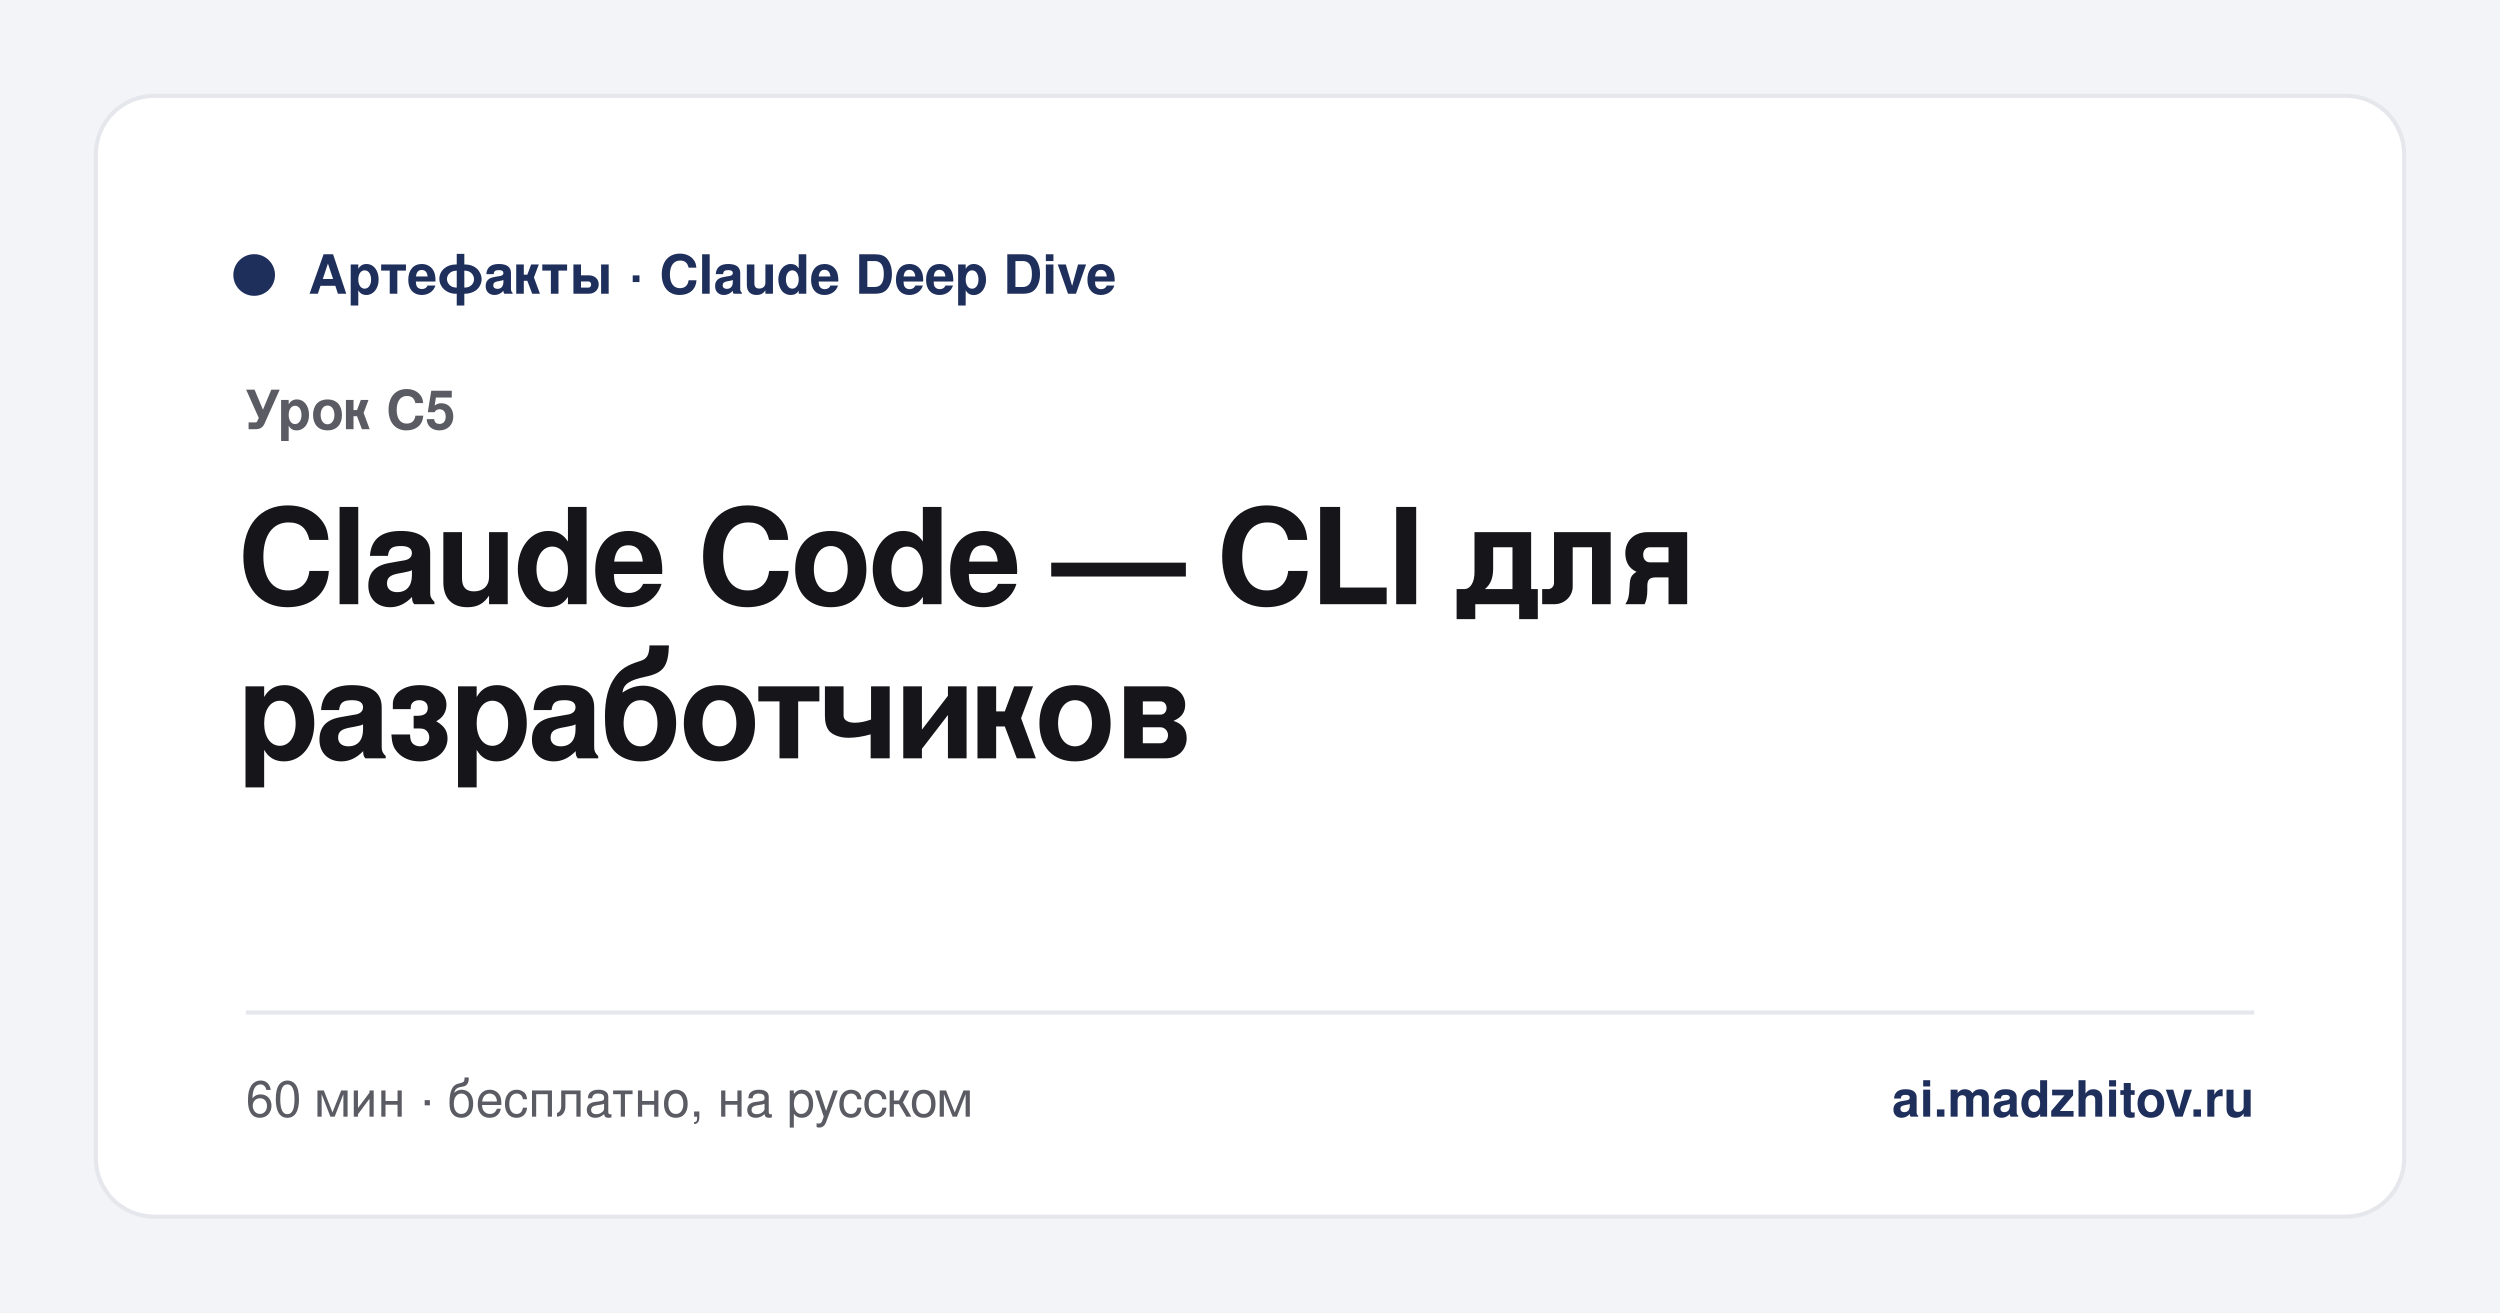
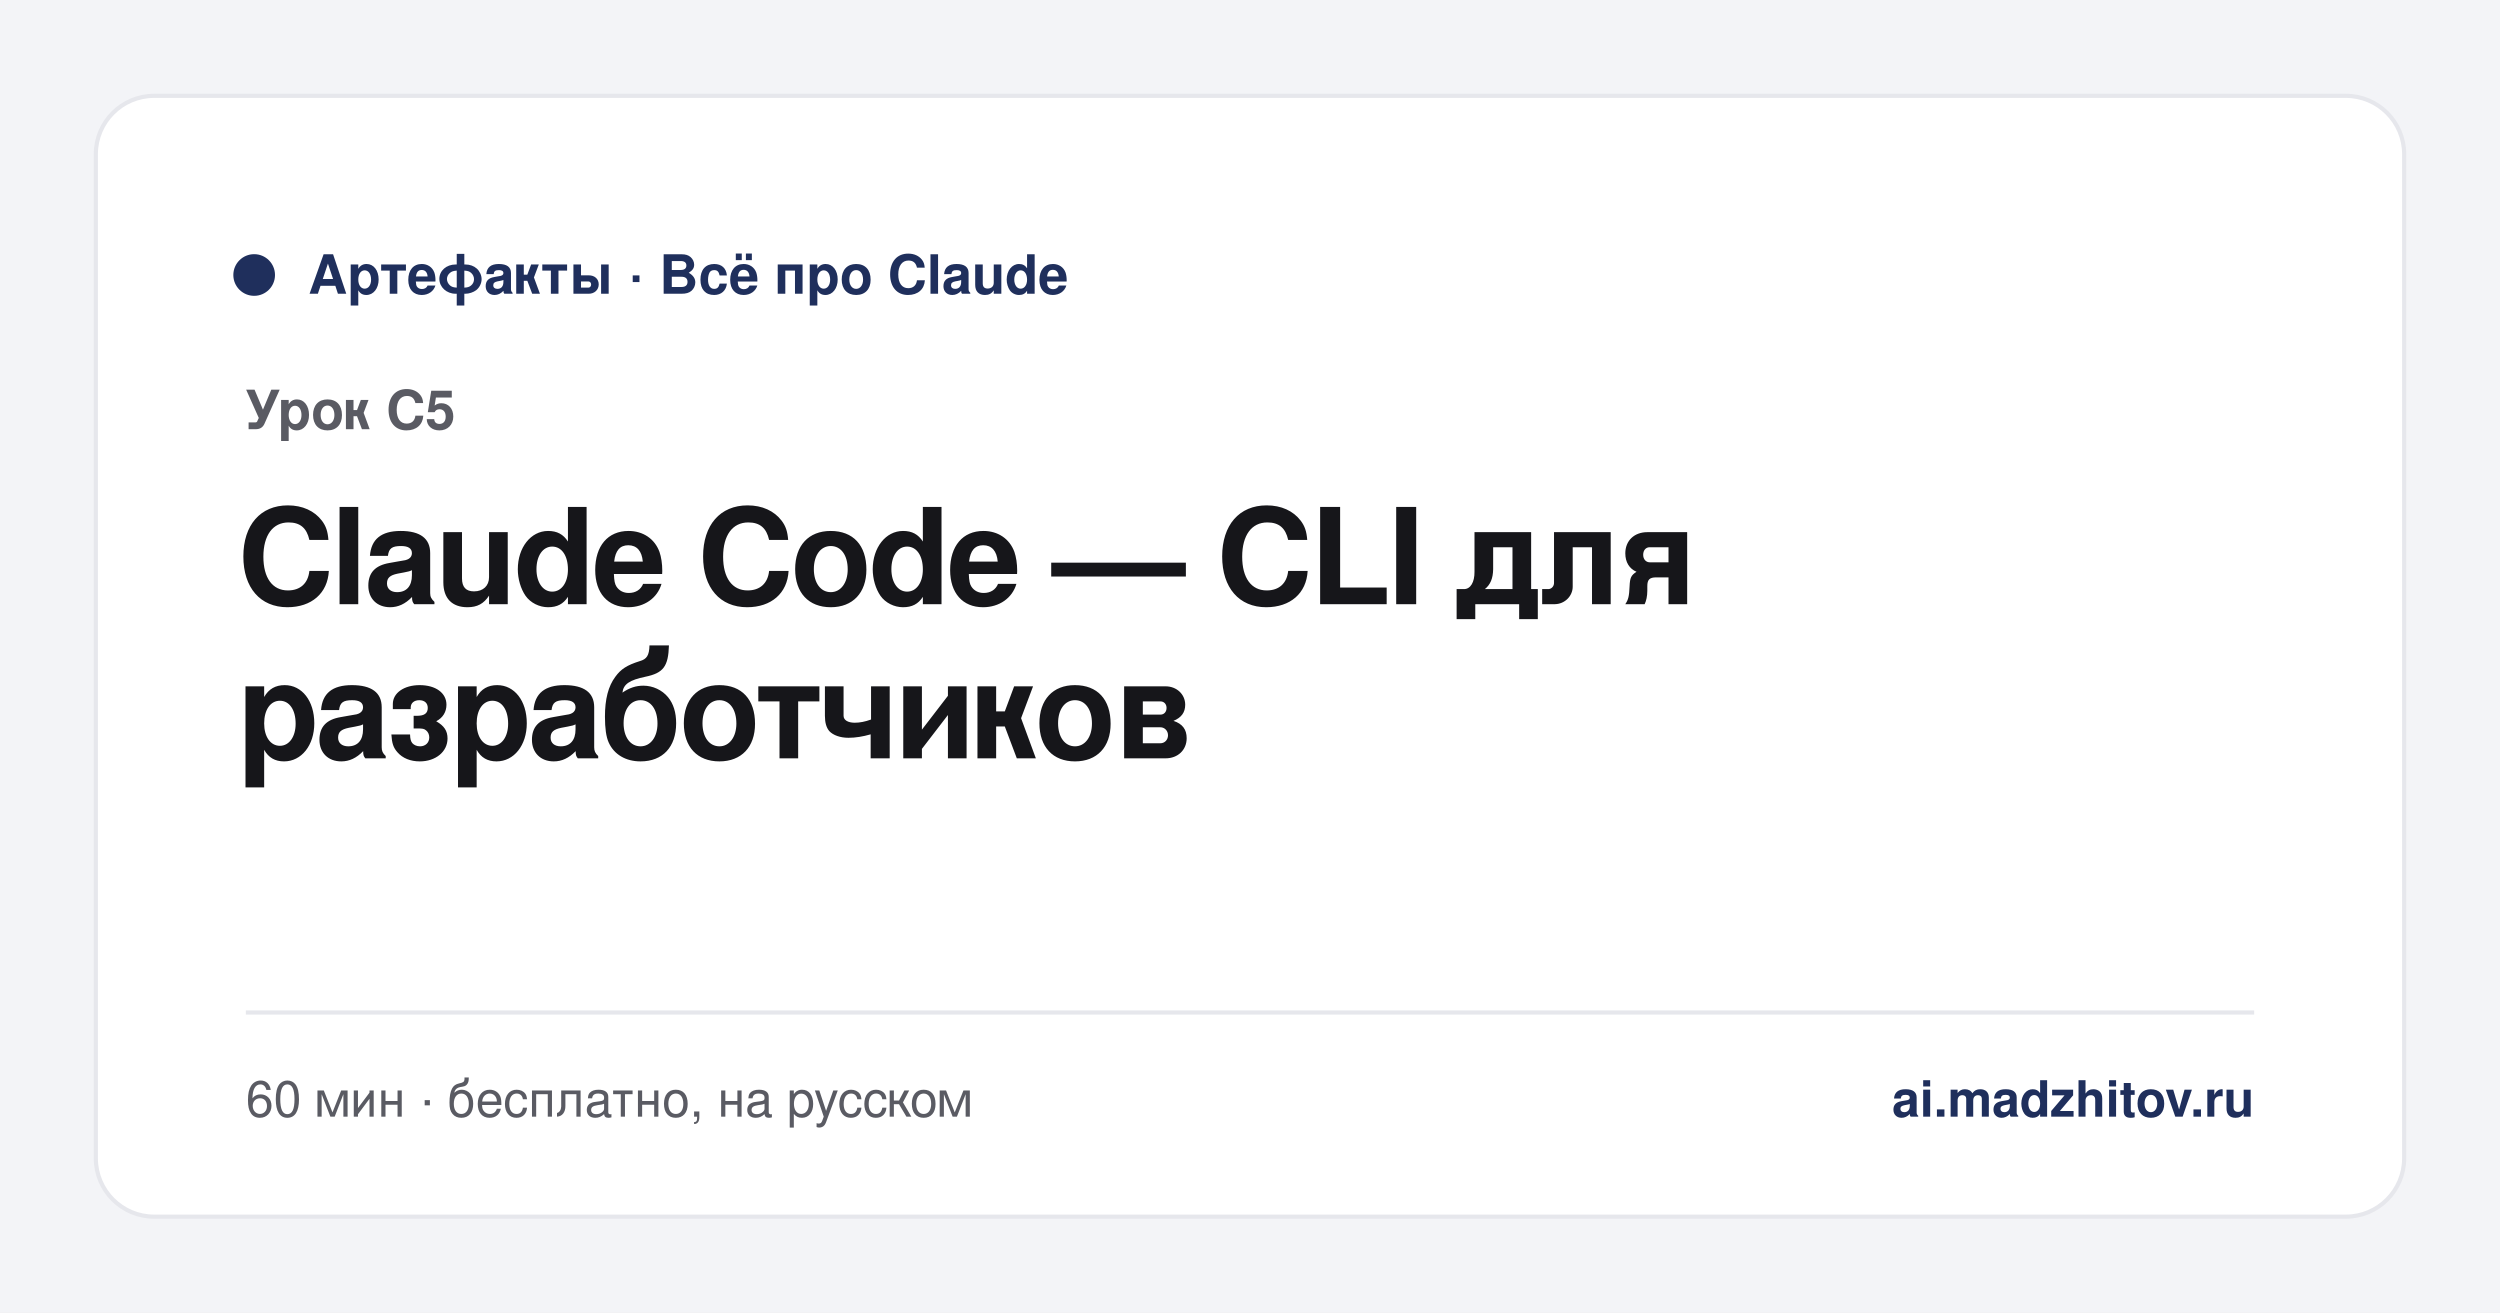
<svg xmlns="http://www.w3.org/2000/svg" width="1200" height="630" viewBox="0 0 1200 630">
  <rect width="1200" height="630" fill="#F3F4F7" />
  <rect x="46" y="46" width="1108" height="538" rx="28" fill="#FFFFFF" stroke="#E6E7EC" stroke-width="2" />
  <circle cx="122" cy="132" r="10" fill="#1F2F5C" />
-   <text x="148" y="141" fill="#1F2F5C" font-family="Helvetica Neue, Helvetica, Arial, sans-serif" font-size="26" font-weight="600">Артефакты · Claude Deep Dive</text>
+   <text x="148" y="141" fill="#1F2F5C" font-family="Helvetica Neue, Helvetica, Arial, sans-serif" font-size="26" font-weight="600">Артефакты · Всё про Claude</text>
  <text x="118" y="206" fill="#5A5B63" font-family="Helvetica Neue, Helvetica, Arial, sans-serif" font-size="26" font-weight="600">Урок C5</text>
  <text x="114" y="290" fill="#16161A" font-family="Helvetica Neue, Helvetica, Arial, sans-serif" font-weight="700" font-size="64" letter-spacing="-1.5">Claude Code — CLI для</text>
  <text x="114" y="364" fill="#16161A" font-family="Helvetica Neue, Helvetica, Arial, sans-serif" font-weight="700" font-size="64" letter-spacing="-1.5">разработчиков</text>
  <line x1="118" y1="486" x2="1082" y2="486" stroke="#E6E7EC" stroke-width="2" />
  <text x="118" y="536" fill="#5A5B63" font-family="Helvetica Neue, Helvetica, Arial, sans-serif" font-size="24">60 мин · бесплатно, на русском</text>
  <text x="1082" y="536" fill="#1F2F5C" font-family="Helvetica Neue, Helvetica, Arial, sans-serif" font-size="24" font-weight="600" text-anchor="end">ai.madzhitov.ru</text>
</svg>
